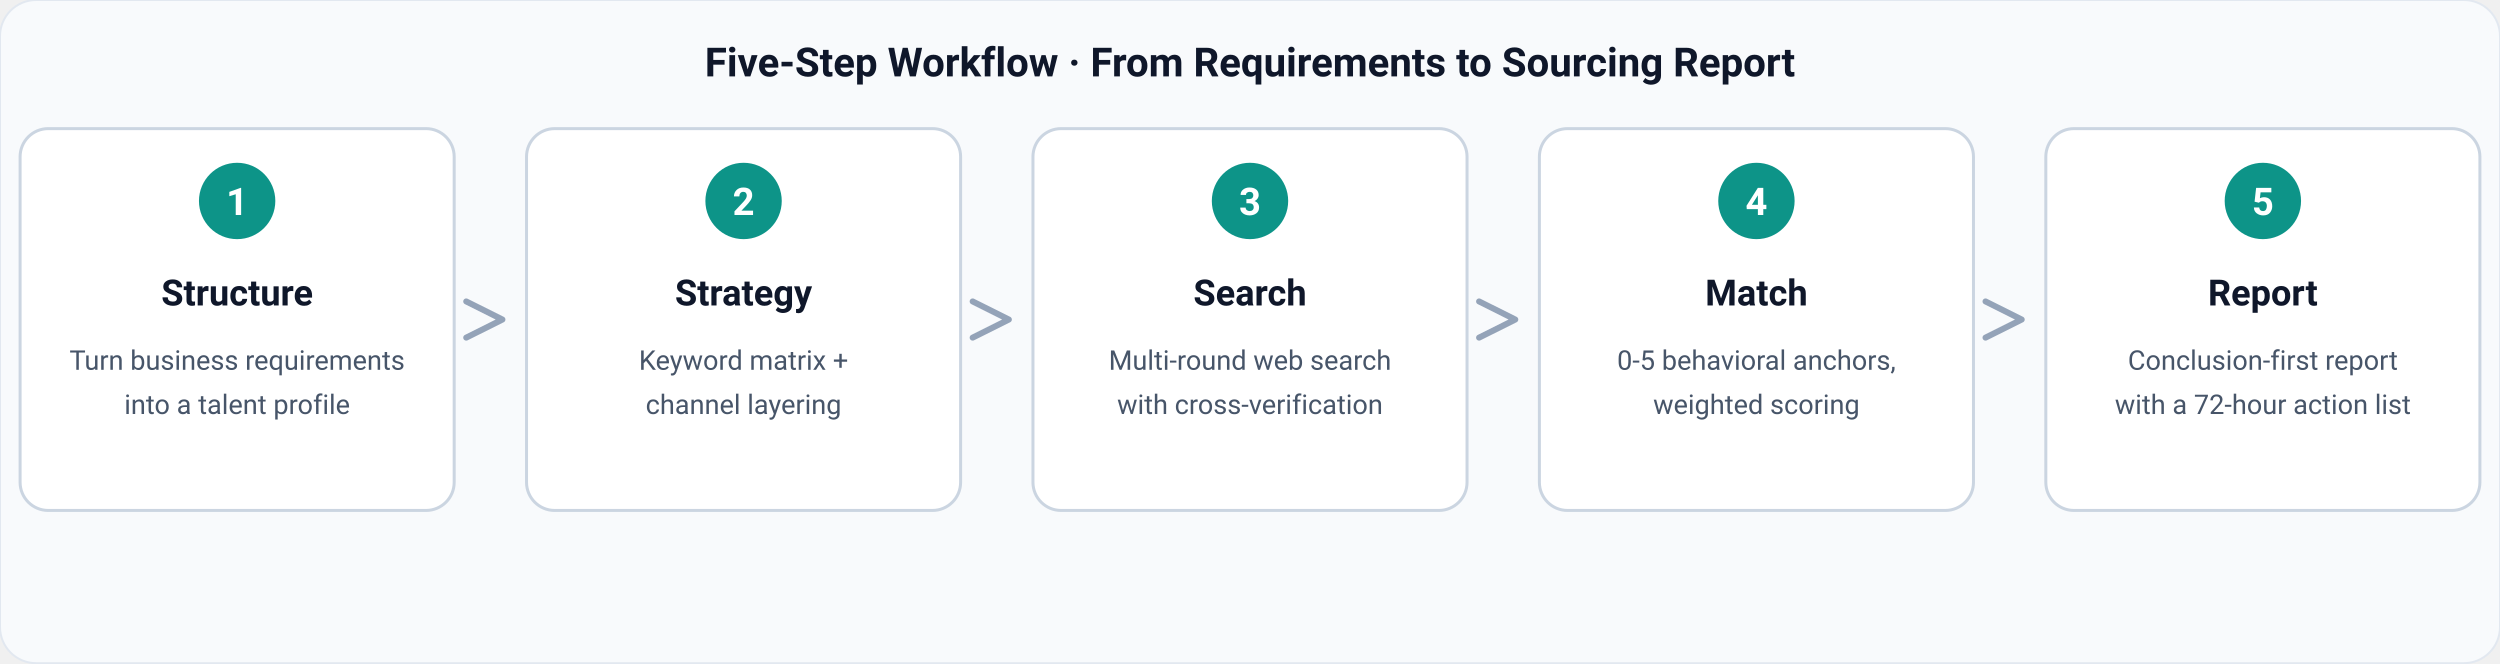
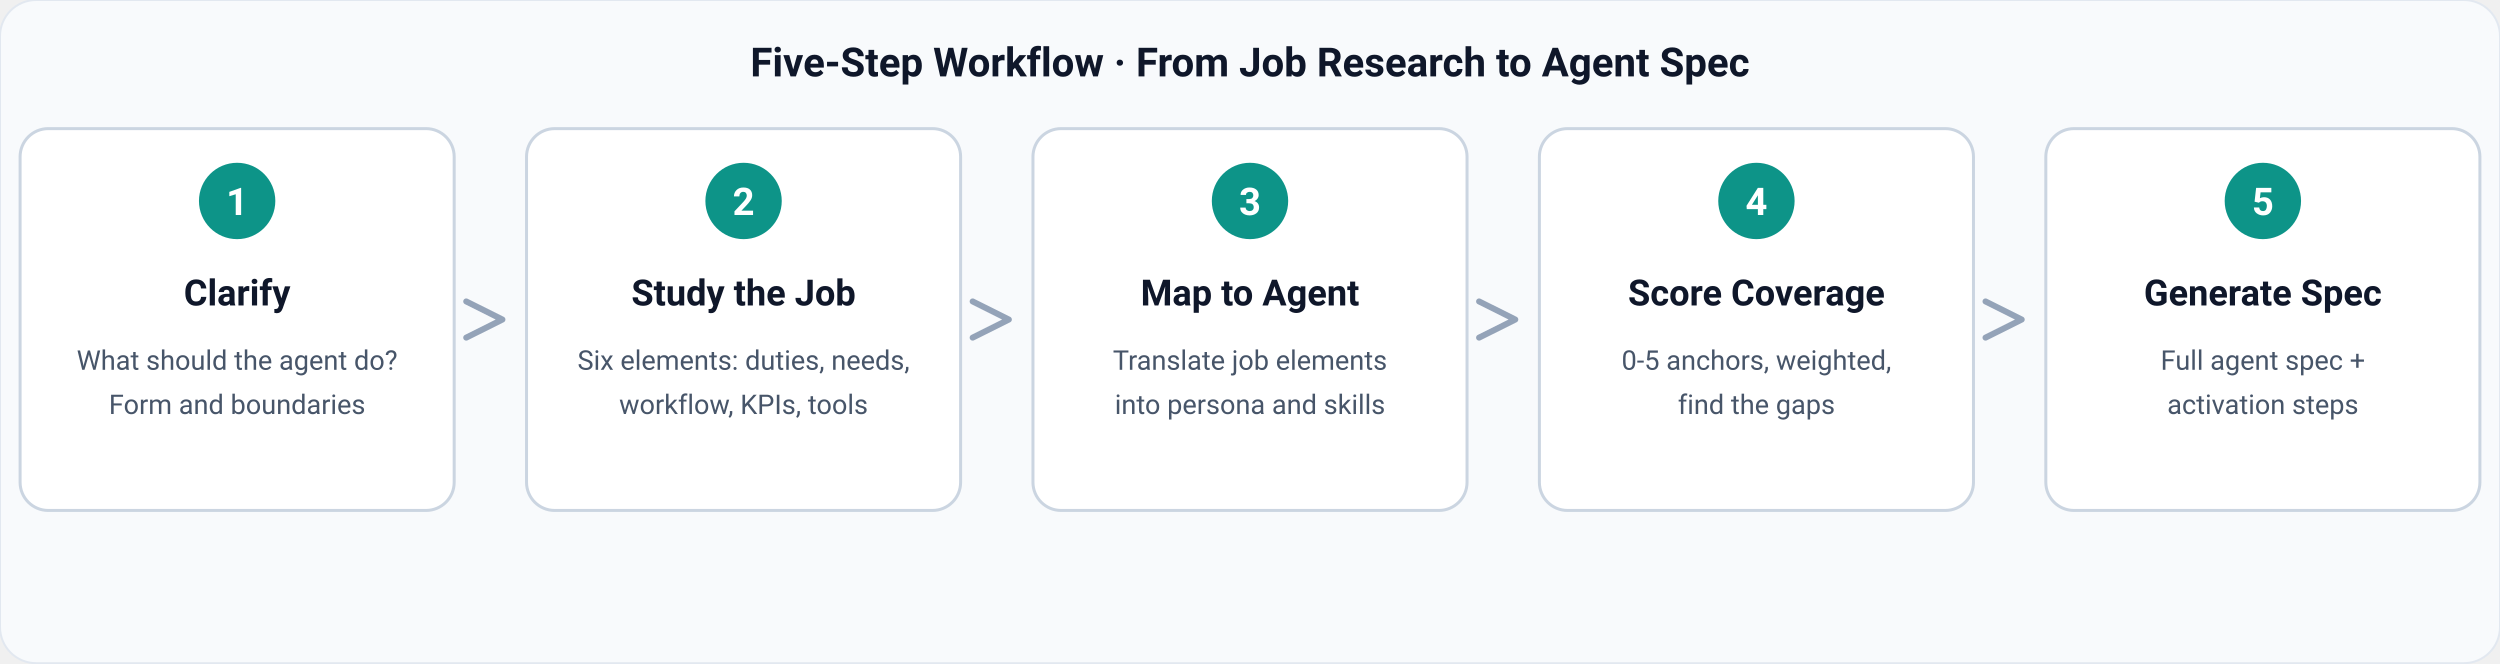
<svg xmlns="http://www.w3.org/2000/svg" viewBox="0 0 1244 330" width="1244" height="330" font-family="system-ui, -apple-system, 'Segoe UI', Roboto, 'PingFang SC', 'Noto Sans Arabic', 'Microsoft YaHei', sans-serif">
  <rect x="0" y="0" width="1244" height="330" rx="18" fill="#f8fafc" stroke="#e2e8f0" stroke-width="1" />
-   <text x="622.0" y="38" text-anchor="middle" font-size="20" font-weight="700" fill="#0f172a">Five-Step Workflow · From Requirements to Sourcing Report</text>
+   <text x="622.0" y="38" text-anchor="middle" font-size="20" font-weight="700" fill="#0f172a">Five-Step Workflow · From Job Research to Agent Spec</text>
  <rect x="10" y="64" width="216" height="190" rx="14" fill="#ffffff" stroke="#cbd5e1" stroke-width="1.5" />
  <circle cx="118.0" cy="100" r="19" fill="#0d9488" />
  <text x="118.0" y="107" text-anchor="middle" font-size="19" font-weight="700" fill="#ffffff">1</text>
-   <text x="118.0" y="152" text-anchor="middle" font-size="18" font-weight="700" fill="#0f172a">Structure</text>
-   <text x="118.0" y="184" text-anchor="middle" font-size="13.5" fill="#475569">Turn business requirements</text>
-   <text x="118.0" y="206" text-anchor="middle" font-size="13.5" fill="#475569">into a talent profile</text>
+   <text x="118.0" y="152" text-anchor="middle" font-size="18" font-weight="700" fill="#0f172a">Clarify</text>
+   <text x="118.0" y="184" text-anchor="middle" font-size="13.5" fill="#475569">What should the agent do?</text>
+   <text x="118.0" y="206" text-anchor="middle" font-size="13.5" fill="#475569">Form and boundaries</text>
  <path d="M 232 150.0 L 250 159.0 L 232 168.0" fill="none" stroke="#94a3b8" stroke-width="3" stroke-linecap="round" stroke-linejoin="round" />
  <rect x="262" y="64" width="216" height="190" rx="14" fill="#ffffff" stroke="#cbd5e1" stroke-width="1.5" />
  <circle cx="370.0" cy="100" r="19" fill="#0d9488" />
  <text x="370.0" y="107" text-anchor="middle" font-size="19" font-weight="700" fill="#ffffff">2</text>
-   <text x="370.0" y="152" text-anchor="middle" font-size="18" font-weight="700" fill="#0f172a">Strategy</text>
-   <text x="370.0" y="184" text-anchor="middle" font-size="13.5" fill="#475569">Keyword matrix +</text>
-   <text x="370.0" y="206" text-anchor="middle" font-size="13.5" fill="#475569">channel layering</text>
+   <text x="370.0" y="152" text-anchor="middle" font-size="18" font-weight="700" fill="#0f172a">Study the Job</text>
+   <text x="370.0" y="184" text-anchor="middle" font-size="13.5" fill="#475569">Six elements: duties, needs,</text>
+   <text x="370.0" y="206" text-anchor="middle" font-size="13.5" fill="#475569">workflow, KPIs, tools</text>
  <path d="M 484 150.0 L 502 159.0 L 484 168.0" fill="none" stroke="#94a3b8" stroke-width="3" stroke-linecap="round" stroke-linejoin="round" />
  <rect x="514" y="64" width="216" height="190" rx="14" fill="#ffffff" stroke="#cbd5e1" stroke-width="1.5" />
  <circle cx="622.0" cy="100" r="19" fill="#0d9488" />
  <text x="622.0" y="107" text-anchor="middle" font-size="19" font-weight="700" fill="#ffffff">3</text>
-   <text x="622.0" y="152" text-anchor="middle" font-size="18" font-weight="700" fill="#0f172a">Search</text>
-   <text x="622.0" y="184" text-anchor="middle" font-size="13.5" fill="#475569">Multi-round web search</text>
-   <text x="622.0" y="206" text-anchor="middle" font-size="13.5" fill="#475569">with cross-verification</text>
+   <text x="622.0" y="152" text-anchor="middle" font-size="18" font-weight="700" fill="#0f172a">Map to Agent</text>
+   <text x="622.0" y="184" text-anchor="middle" font-size="13.5" fill="#475569">Translate job elements</text>
+   <text x="622.0" y="206" text-anchor="middle" font-size="13.5" fill="#475569">into persona and skills</text>
  <path d="M 736 150.0 L 754 159.0 L 736 168.0" fill="none" stroke="#94a3b8" stroke-width="3" stroke-linecap="round" stroke-linejoin="round" />
  <rect x="766" y="64" width="216" height="190" rx="14" fill="#ffffff" stroke="#cbd5e1" stroke-width="1.5" />
  <circle cx="874.0" cy="100" r="19" fill="#0d9488" />
  <text x="874.0" y="107" text-anchor="middle" font-size="19" font-weight="700" fill="#ffffff">4</text>
-   <text x="874.0" y="152" text-anchor="middle" font-size="18" font-weight="700" fill="#0f172a">Match</text>
-   <text x="874.0" y="184" text-anchor="middle" font-size="13.5" fill="#475569">0-5 behavioral anchors,</text>
-   <text x="874.0" y="206" text-anchor="middle" font-size="13.5" fill="#475569">weighted scoring</text>
+   <text x="874.0" y="152" text-anchor="middle" font-size="18" font-weight="700" fill="#0f172a">Score Coverage</text>
+   <text x="874.0" y="184" text-anchor="middle" font-size="13.5" fill="#475569">0-5 anchors, weighted,</text>
+   <text x="874.0" y="206" text-anchor="middle" font-size="13.5" fill="#475569">find the gaps</text>
  <path d="M 988 150.0 L 1006 159.0 L 988 168.0" fill="none" stroke="#94a3b8" stroke-width="3" stroke-linecap="round" stroke-linejoin="round" />
  <rect x="1018" y="64" width="216" height="190" rx="14" fill="#ffffff" stroke="#cbd5e1" stroke-width="1.5" />
  <circle cx="1126.0" cy="100" r="19" fill="#0d9488" />
  <text x="1126.0" y="107" text-anchor="middle" font-size="19" font-weight="700" fill="#ffffff">5</text>
-   <text x="1126.0" y="152" text-anchor="middle" font-size="18" font-weight="700" fill="#0f172a">Report</text>
-   <text x="1126.0" y="184" text-anchor="middle" font-size="13.5" fill="#475569">Conclusion-first report</text>
-   <text x="1126.0" y="206" text-anchor="middle" font-size="13.5" fill="#475569">with a 72-hour action list</text>
+   <text x="1126.0" y="152" text-anchor="middle" font-size="18" font-weight="700" fill="#0f172a">Generate Spec</text>
+   <text x="1126.0" y="184" text-anchor="middle" font-size="13.5" fill="#475569">Full agent spec +</text>
+   <text x="1126.0" y="206" text-anchor="middle" font-size="13.5" fill="#475569">activation steps</text>
</svg>
